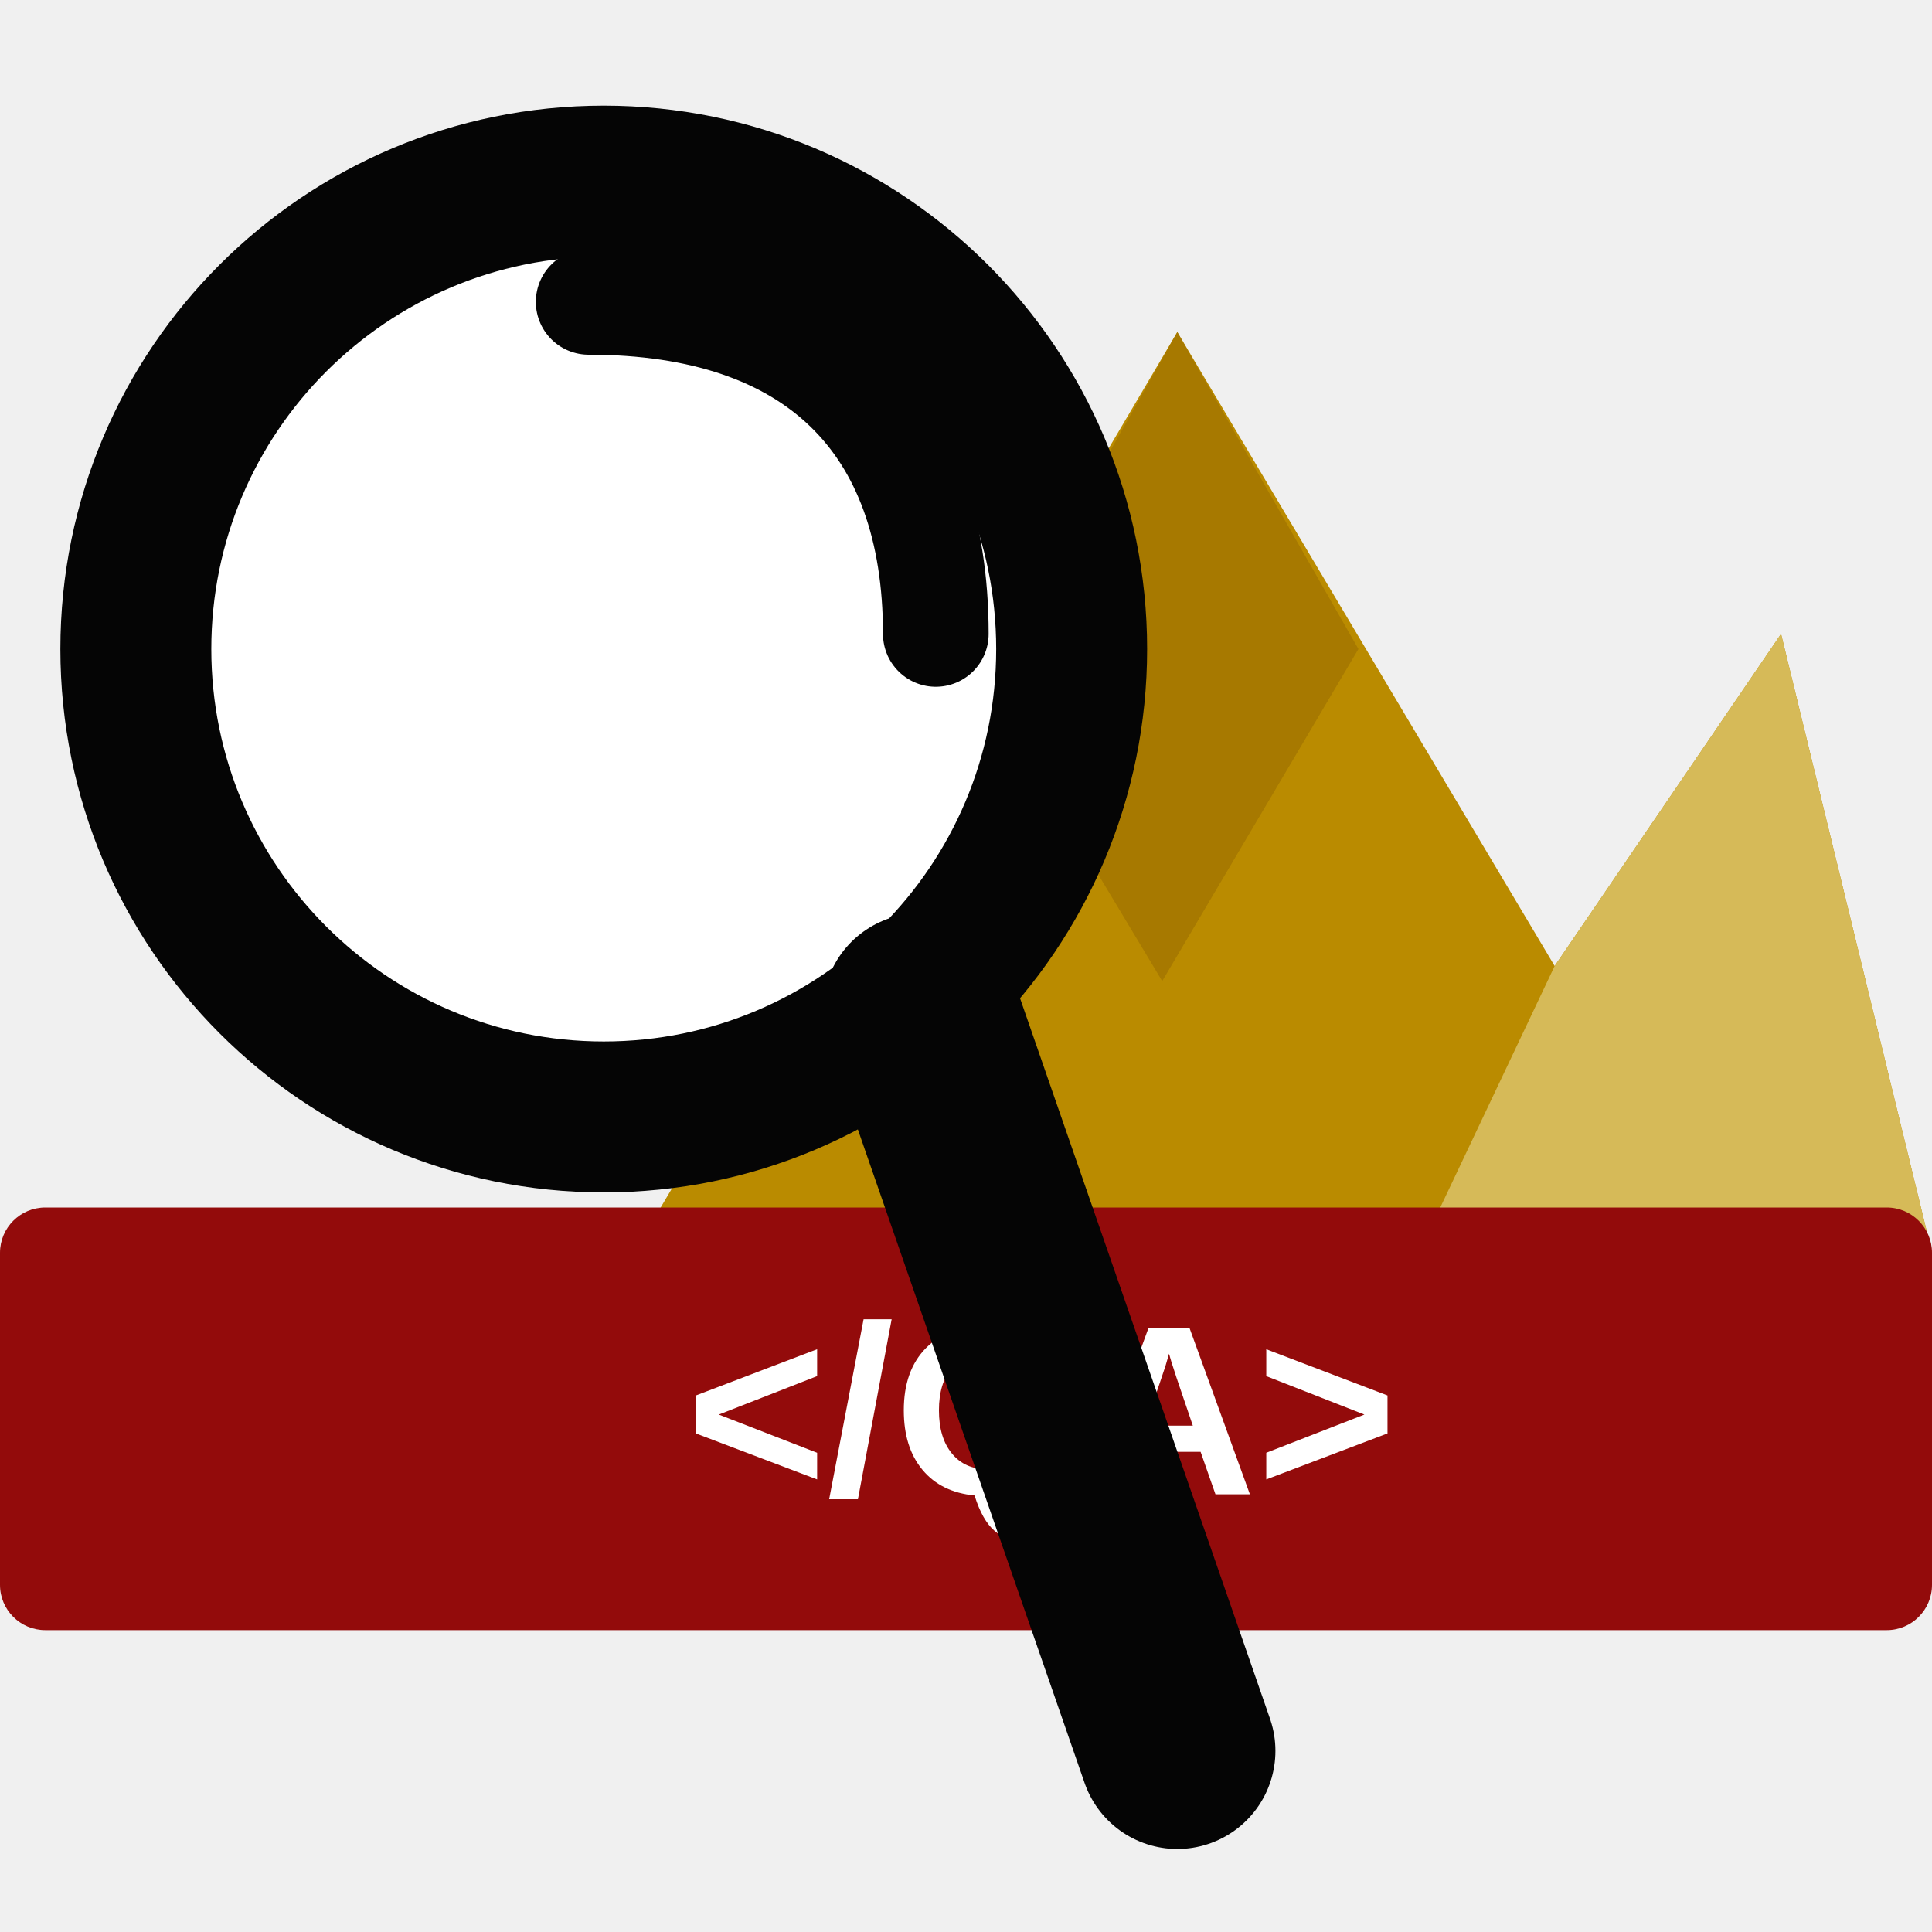
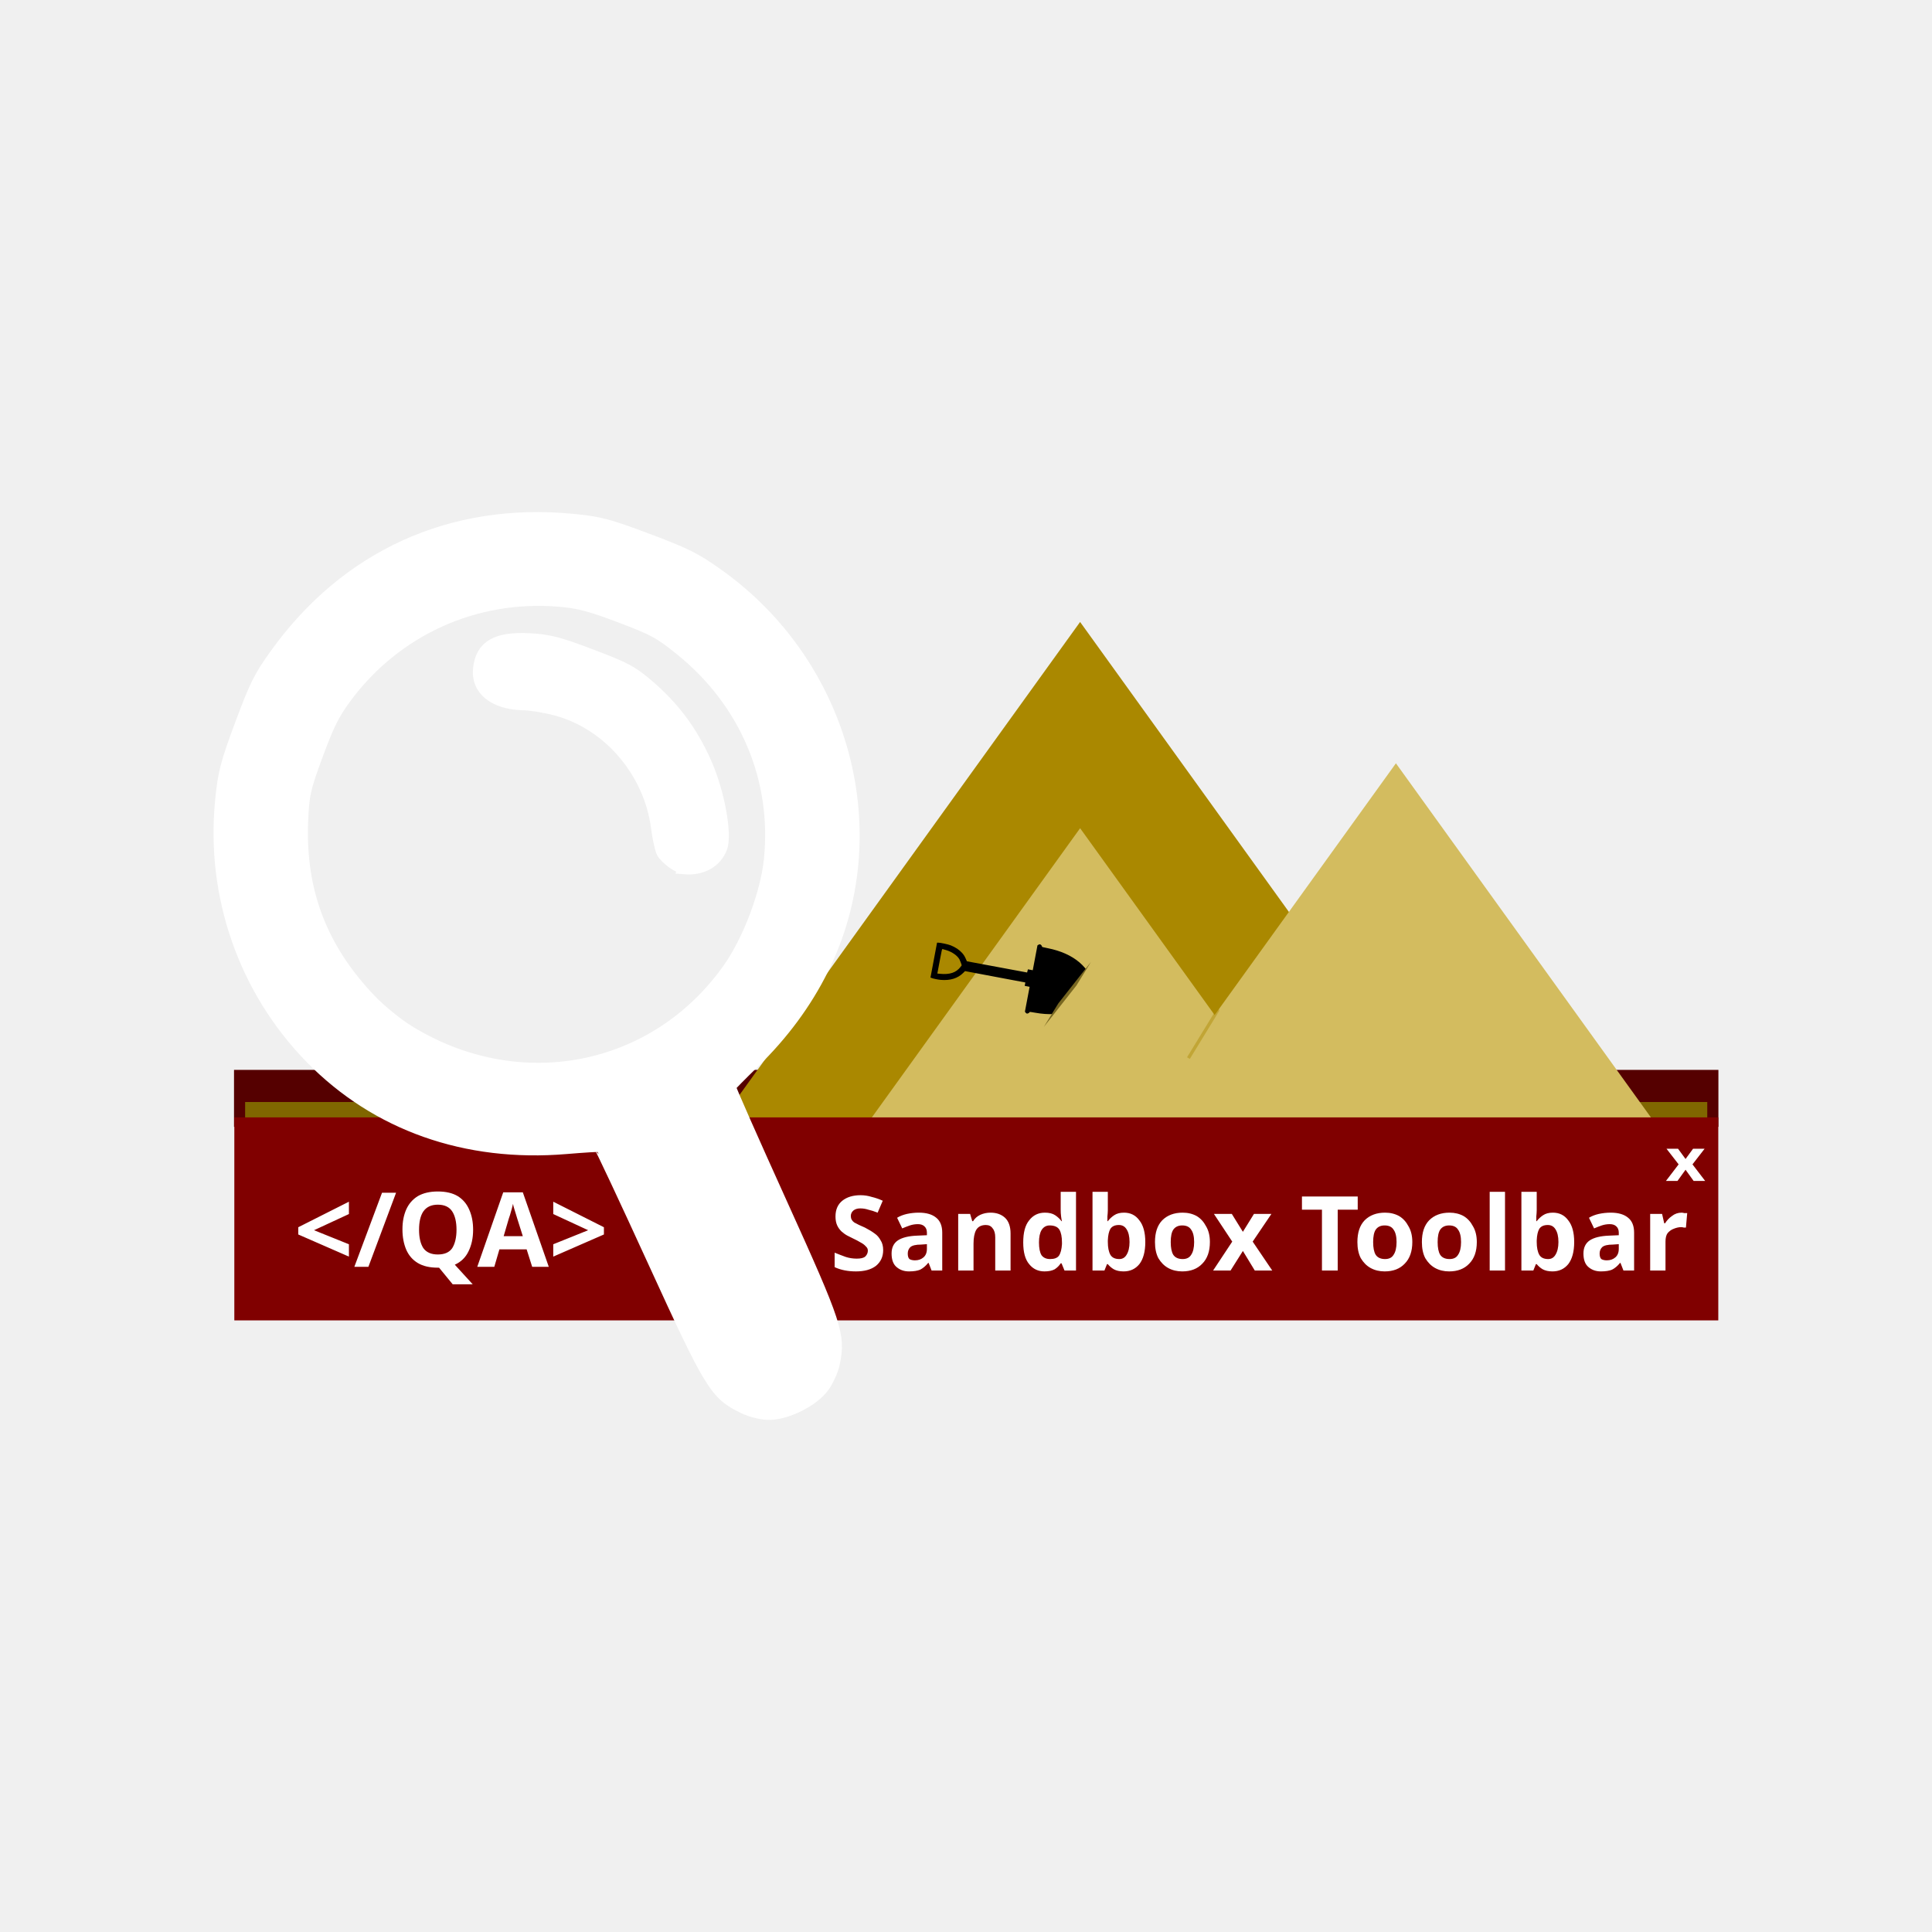
- <svg xmlns="http://www.w3.org/2000/svg" viewBox="0 0 128 128" role="img" aria-label="QA Sandbox Toolbar">
-   <path d="M42 83 78 22l25 42 15-22 10 41Z" fill="#ba8b00" />
-   <path d="m78 22 12 21-13 22-12-20Z" fill="#a77900" />
-   <path d="m103 64 15-22 10 41H94Z" fill="#d6ba58" />
-   <rect y="80" width="128" height="28" rx="3" fill="#930b0b" />
-   <text x="69" y="99" text-anchor="middle" fill="#fff" font-family="Arial,sans-serif" font-size="16" font-weight="900">&lt;/QA&gt;</text>
-   <circle cx="40" cy="43" r="31" fill="#fff" stroke="#050505" stroke-width="10" />
-   <path d="M61 67 78 116" stroke="#050505" stroke-width="13" stroke-linecap="round" />
-   <path d="M39 20c15 0 23 8 23 22" fill="none" stroke="#050505" stroke-width="7" stroke-linecap="round" />
+ <svg xmlns="http://www.w3.org/2000/svg" width="56.88mm" height="56.88mm" viewBox="0 0 56.88 56.88" version="1.1" id="svg1" xml:space="preserve">
+   <defs id="defs1">
+     <marker markerWidth="0.525" markerHeight="1" refX="0" refY="0" orient="auto-start-reverse" id="CapTriangle" viewBox="0 0 0.525 1" style="overflow:visible" preserveAspectRatio="xMidYMid">
+       <path style="fill:context-stroke;stroke-linecap:butt" d="M 0,-1 1,0 0,1 -0.05,0 Z" transform="scale(0.5)" id="path61" />
+     </marker>
+   </defs>
+   <g id="layer1" transform="translate(-320.0167,38.84922)">
+     <g id="g9">
+       <g id="g8" transform="translate(83.96529,-79.78272)">
+         <rect style="fill:#550000;stroke-width:0.72" id="rect1-1" width="43.702" height="1.676" x="242.941" y="72.432" />
+         <rect style="fill:#806600;stroke-width:0.715" id="rect1-1-1" width="43.047" height="1.676" x="243.268" y="73.378" />
+         <g id="g7" transform="matrix(0.7852036,0,0,0.6294692,197.4492,26.78821)">
+           <g id="g5" transform="translate(1.702138,-3.199534)">
+             <g id="g4">
+               <path style="fill:#aa8800;stroke-width:1.948" id="path1" d="m 74.508,78.059 6.725,-11.649 6.725,-11.649 6.725,11.649 6.725,11.649 -13.451,-10e-7 z" />
+               <path style="fill:#d3bc5f;stroke-width:1.948" id="path1-8" d="m 74.508,78.059 6.725,-11.649 6.725,-11.649 6.725,11.649 6.725,11.649 -13.451,-10e-7 z" transform="matrix(0.7156526,0,0,0.7156526,36.85207,22.18173)" />
+               <path style="fill:#d3bc5f;stroke-width:1.948" id="path1-8-1" d="m 74.508,78.059 6.725,-11.649 6.725,-11.649 6.725,11.649 6.725,11.649 -13.451,-10e-7 z" transform="matrix(0.5859645,0,0,0.5859645,36.41819,32.31939)" />
+             </g>
+             <path style="fill:#000000;stroke-width:0.049" d="m 88.493,71.882 c -0.141,-0.956 -0.769,-1.623 -1.757,-1.865 -0.163,-0.04 -0.209,-0.055 -0.207,-0.07 0.005,-0.032 -0.042,-0.102 -0.073,-0.109 -0.017,-0.003 -0.045,0.006 -0.063,0.022 l -0.034,0.028 -0.088,0.581 -0.088,0.581 -0.091,-0.021 -0.091,-0.021 -0.015,0.074 -0.015,0.074 -1.129,-0.262 -1.129,-0.262 -0.034,-0.098 c -0.047,-0.135 -0.081,-0.203 -0.146,-0.294 -0.103,-0.144 -0.251,-0.267 -0.426,-0.354 -0.097,-0.049 -0.39,-0.127 -0.468,-0.125 l -0.045,0.001 -0.123,0.815 -0.123,0.815 0.025,0.013 c 0.064,0.036 0.241,0.083 0.357,0.096 0.361,0.039 0.644,-0.072 0.851,-0.332 l 0.062,-0.078 1.131,0.266 1.131,0.266 -0.012,0.079 -0.012,0.079 0.092,0.022 0.092,0.022 -0.088,0.581 -0.088,0.581 0.023,0.042 c 0.013,0.023 0.036,0.045 0.052,0.049 0.031,0.007 0.095,-0.037 0.1,-0.069 0.002,-0.015 0.049,-0.008 0.213,0.029 0.989,0.223 1.779,-0.117 2.179,-0.938 0.052,-0.106 0.051,-0.101 0.034,-0.216 z m -5.016,-0.99 c -0.166,0.271 -0.407,0.372 -0.776,0.325 l -0.096,-0.012 0.087,-0.575 c 0.085,-0.561 0.087,-0.575 0.109,-0.569 0.012,0.003 0.075,0.025 0.138,0.049 0.222,0.083 0.419,0.256 0.497,0.436 0.025,0.057 0.084,0.255 0.082,0.276 -4.24e-4,0.003 -0.019,0.035 -0.042,0.072 z" id="path2" />
+             <rect style="fill:#d3bc5f;stroke-width:1.948" id="rect2" width="1.104" height="3.956" x="111.974" y="15.477" transform="rotate(30.37287)" />
+           </g>
+           <g id="g6" transform="translate(-7.932694,2.4355)" style="fill:#786721">
+             <rect style="fill:#786721;stroke-width:4.81" id="rect3" width="1.229" height="2.294" x="1134.714" y="-1125.887" transform="matrix(-0.4429644,0.8965392,-0.5334799,0.8458128,0,0)" />
+           </g>
+         </g>
+         <g id="g3" transform="matrix(0.8021119,0,0,0.8021119,196.1606,10.89662)">
+           <rect style="fill:#800000;stroke-width:1.695" id="rect1" width="54.468" height="7.451" x="58.333" y="74.756" transform="translate(0,3.704167)" />
+           <text xml:space="preserve" style="font-weight:bold;font-size:3.819px;font-family:sans-serif;-inkscape-font-specification:'sans-serif Bold';writing-mode:lr-tb;direction:ltr;fill:#ffffff;stroke-width:0.234" x="80.195" y="84.082" id="text3">
+             <tspan id="tspan3" style="fill:#ffffff;stroke-width:0.234" x="80.195" y="84.082">Sandbox Toolbar</tspan>
+           </text>
+           <text xml:space="preserve" style="font-weight:bold;font-size:3.819px;font-family:sans-serif;-inkscape-font-specification:'sans-serif Bold';writing-mode:lr-tb;direction:ltr;fill:#ffffff;stroke-width:0.234" x="60.523" y="83.948" id="text3-2">
+             <tspan id="tspan3-7" style="fill:#ffffff;stroke-width:0.234" x="60.523" y="83.948">&lt;/QA&gt;</tspan>
+           </text>
+         </g>
+         <text xml:space="preserve" style="font-weight:bold;font-size:1.883px;font-family:sans-serif;-inkscape-font-specification:'sans-serif Bold';writing-mode:lr-tb;direction:ltr;fill:#ffffff;stroke-width:0.116" x="262.135" y="82.328" id="text3-1" transform="scale(1.087528,0.9195166)">
+           <tspan id="tspan3-4" style="fill:#ffffff;stroke-width:0.116" x="262.135" y="82.328">x</tspan>
+         </text>
+         <path style="fill:#ffffff;fill-opacity:1;stroke:#ffffff;stroke-width:0.34;stroke-opacity:1" d="m 258.698,82.566 c 0.52,0.003 1.306,-0.393 1.602,-0.807 0.13,-0.181 0.269,-0.491 0.308,-0.687 0.17,-0.84 0.074,-1.131 -1.531,-4.674 -0.853,-1.883 -1.543,-3.444 -1.533,-3.47 0.01,-0.026 0.32,-0.341 0.688,-0.699 0.865,-0.84 1.547,-1.763 2.043,-2.762 1.98,-3.992 0.657,-8.965 -3.095,-11.628 -0.664,-0.471 -0.925,-0.601 -2.067,-1.031 -1.147,-0.432 -1.417,-0.502 -2.211,-0.578 -3.565,-0.343 -6.67,1.071 -8.752,3.985 -0.464,0.649 -0.588,0.899 -1.016,2.048 -0.426,1.143 -0.499,1.425 -0.579,2.236 -0.279,2.81 0.689,5.583 2.648,7.585 1.929,1.972 4.565,2.904 7.516,2.656 0.512,-0.043 0.953,-0.07 0.979,-0.06 0.026,0.01 0.751,1.555 1.611,3.435 1.66,3.628 1.803,3.861 2.618,4.261 0.231,0.113 0.54,0.19 0.77,0.191 z M 248.019,71.245 c -0.304,-0.192 -0.775,-0.58 -1.047,-0.862 -1.447,-1.505 -2.097,-3.196 -2.019,-5.25 0.03,-0.796 0.072,-0.984 0.44,-1.978 0.33,-0.893 0.488,-1.208 0.841,-1.686 1.466,-1.981 3.792,-3.04 6.249,-2.845 0.593,0.047 0.934,0.136 1.824,0.473 0.991,0.375 1.16,0.467 1.781,0.967 1.909,1.538 2.87,3.806 2.622,6.187 -0.102,0.982 -0.617,2.35 -1.193,3.174 -2.173,3.104 -6.23,3.882 -9.498,1.821 z m 8.18,-4.741 c 0.518,0.044 0.936,-0.189 1.095,-0.612 0.148,-0.397 -0.081,-1.644 -0.46,-2.497 -0.415,-0.936 -0.939,-1.638 -1.709,-2.296 -0.473,-0.403 -0.657,-0.501 -1.669,-0.885 -0.951,-0.361 -1.246,-0.437 -1.806,-0.467 -0.99,-0.053 -1.431,0.204 -1.502,0.876 -0.065,0.62 0.456,1.036 1.32,1.052 0.224,0.004 0.667,0.079 0.984,0.166 1.526,0.42 2.72,1.824 2.935,3.451 0.043,0.327 0.116,0.66 0.161,0.739 0.109,0.19 0.477,0.456 0.652,0.471 z" id="path3" />
+         <path style="fill:#ffd42a;fill-opacity:1;stroke:#aa8800;stroke-width:0.095;stroke-dasharray:none;stroke-opacity:0.437;marker-start:url(#CapTriangle)" d="m 271.908,70.666 c -0.868,1.419 -0.868,1.419 -0.868,1.419" id="path7" />
+       </g>
+       <rect style="fill:#ffffff;fill-opacity:0;stroke:#ffffff;stroke-width:0.148;stroke-opacity:0" id="rect4" width="56.732" height="56.732" x="320.091" y="-38.775" />
+     </g>
+   </g>
</svg>
